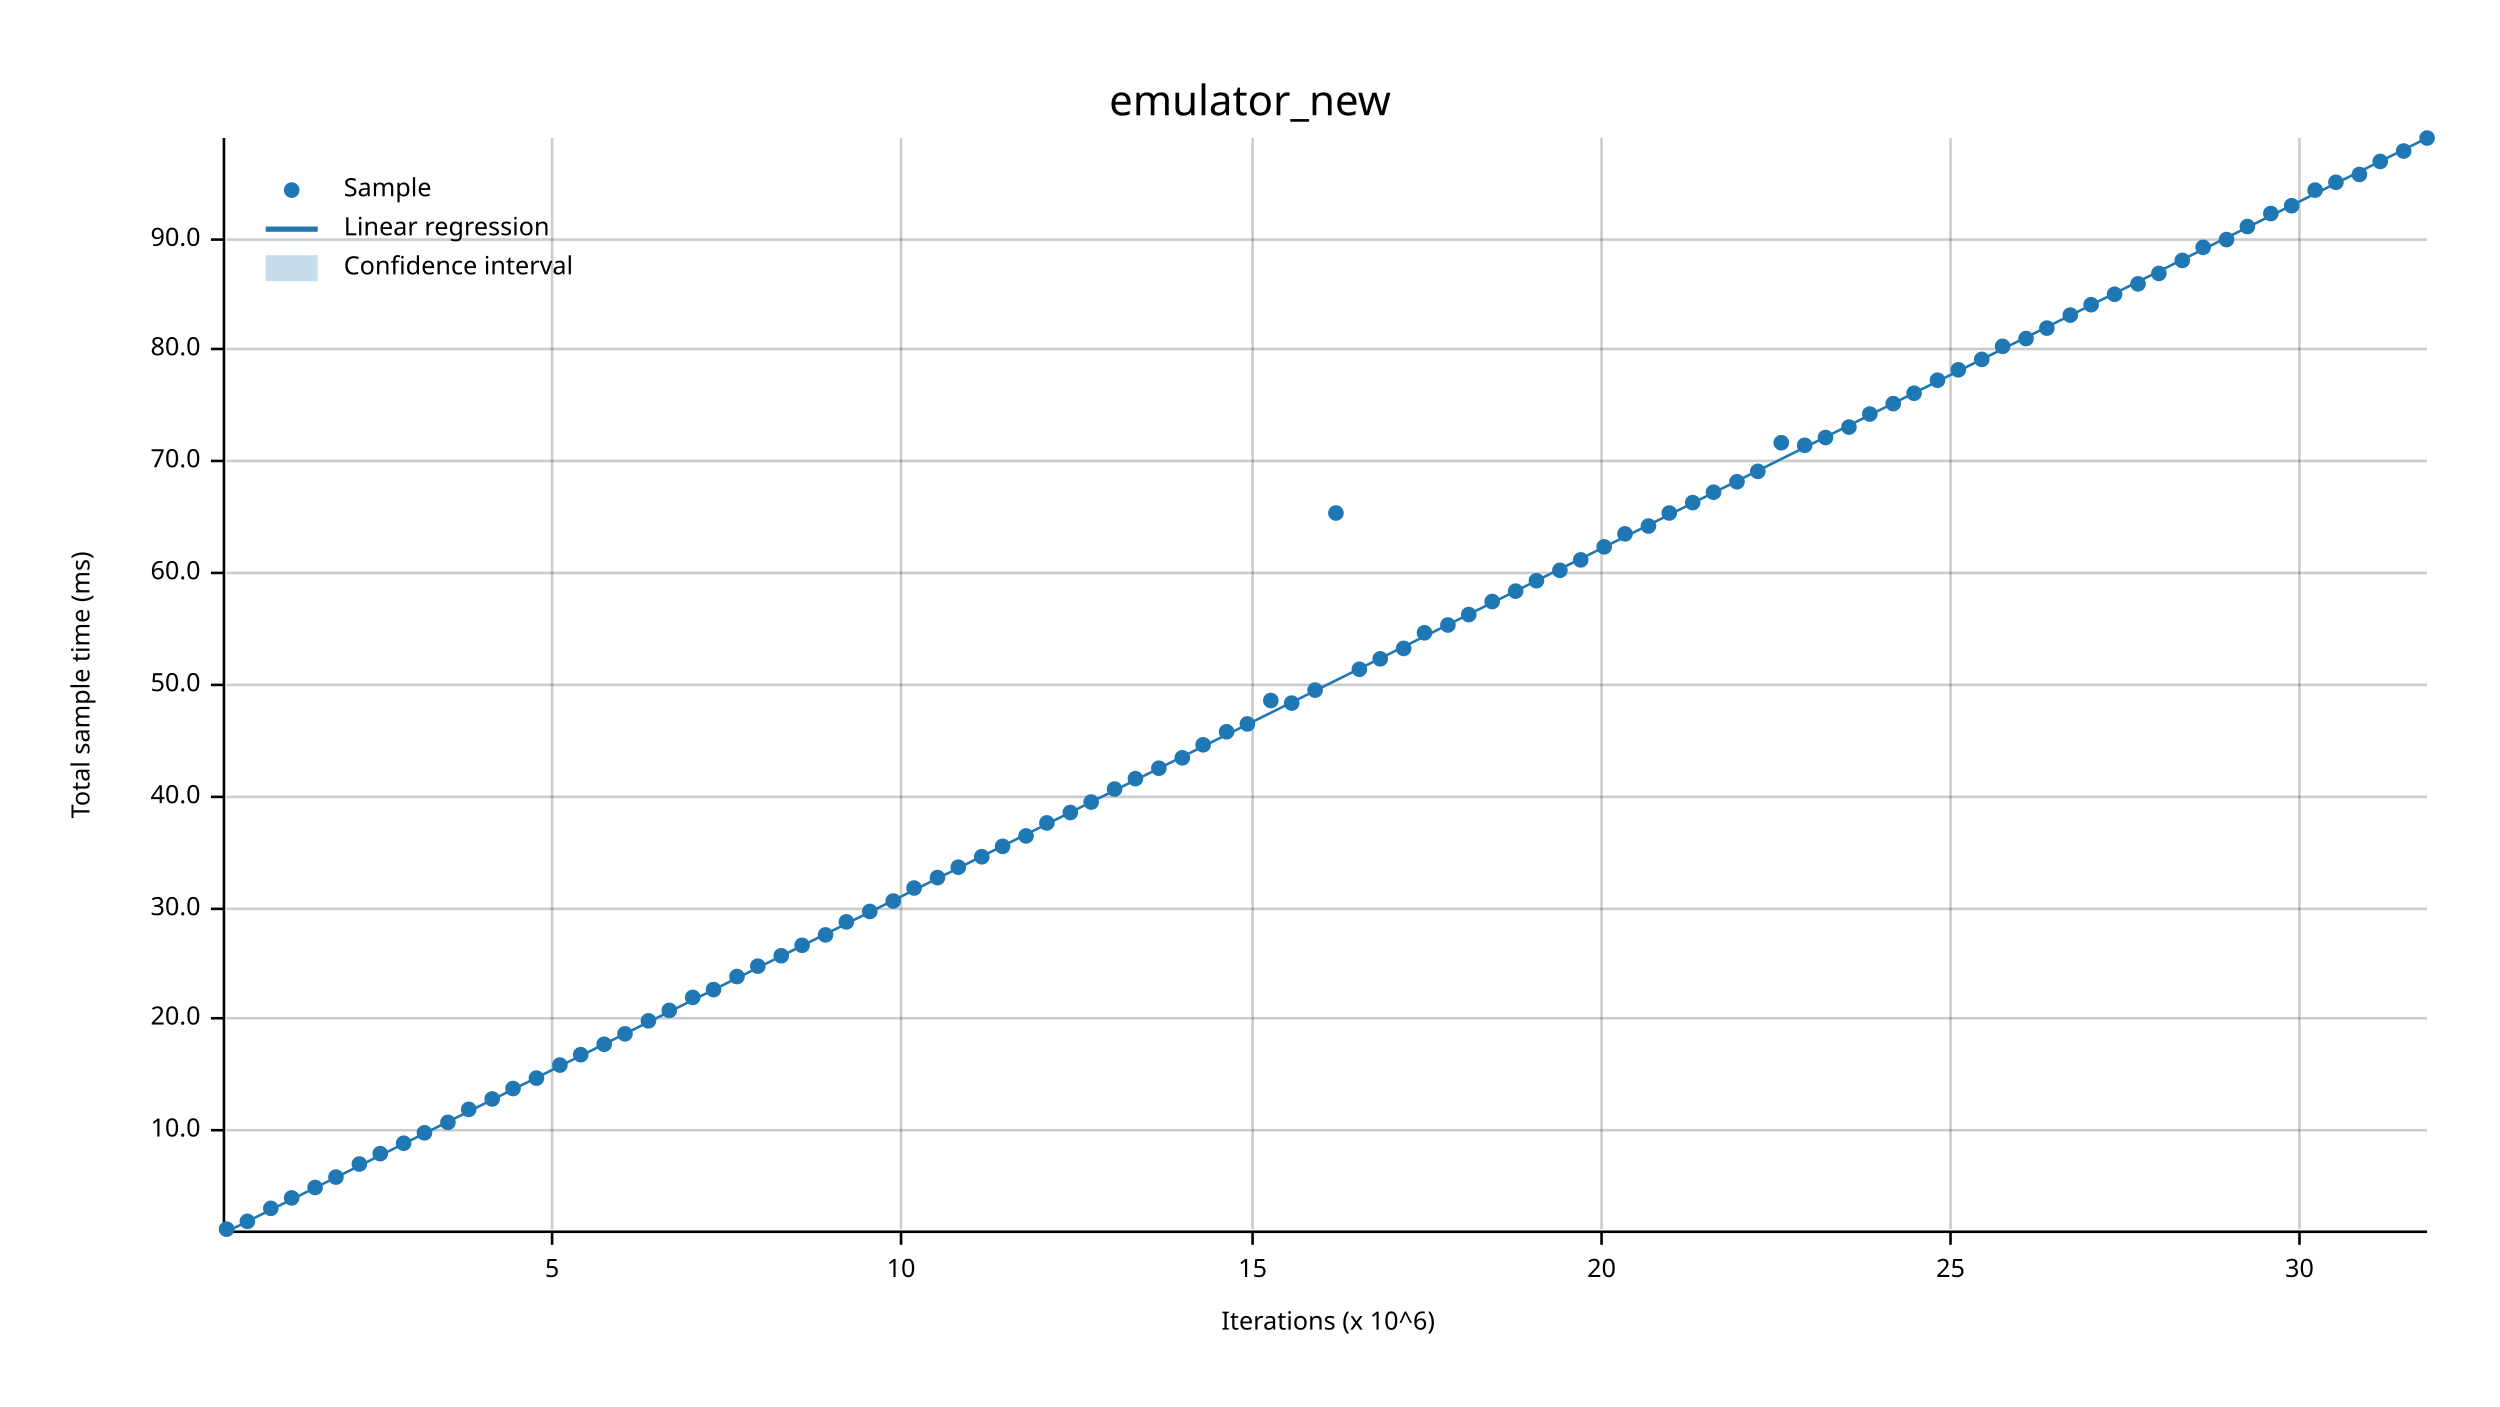
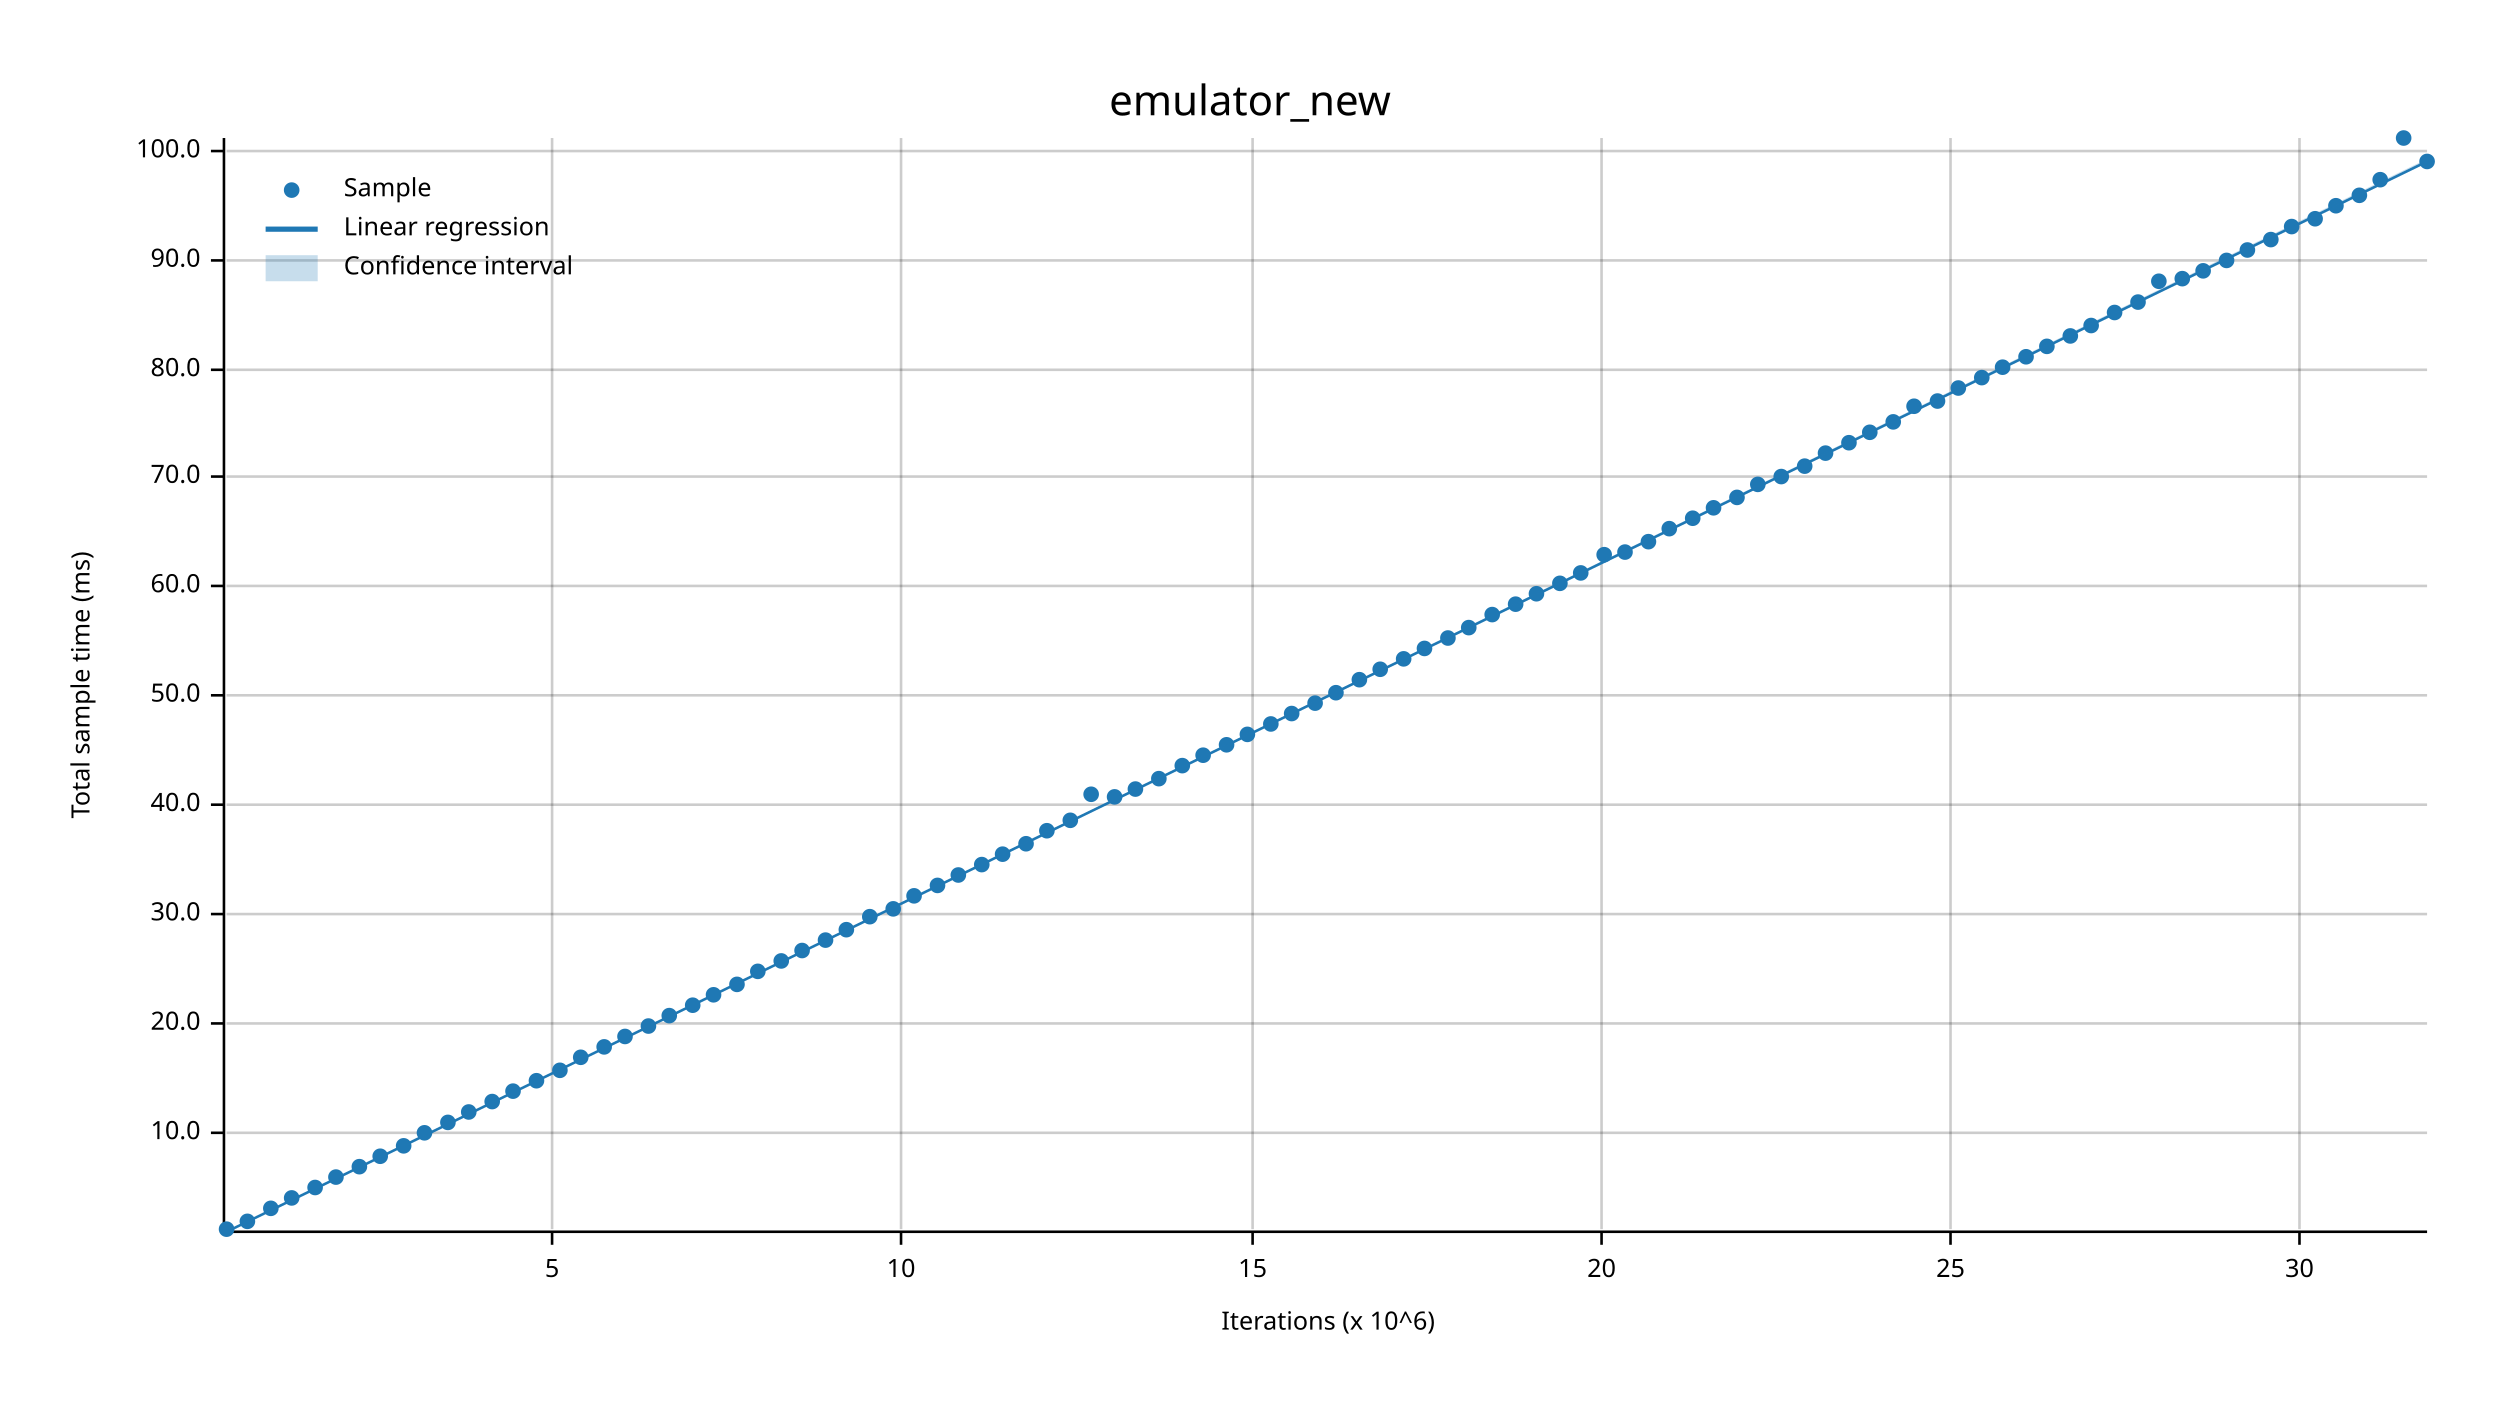
<svg xmlns="http://www.w3.org/2000/svg" width="960" height="540" viewBox="0 0 960 540">
  <text x="480" y="32" dy="0.76em" text-anchor="middle" font-family="sans-serif" font-size="16.129" opacity="1" fill="#000000">
emulator_new
</text>
  <text x="27" y="263" dy="0.76em" text-anchor="middle" font-family="sans-serif" font-size="9.677" opacity="1" fill="#000000" transform="rotate(270, 27, 263)">
Total sample time (ms)
</text>
  <text x="510" y="513" dy="-0.5ex" text-anchor="middle" font-family="sans-serif" font-size="9.677" opacity="1" fill="#000000">
Iterations (x 10^6)
</text>
  <line opacity="0.2" stroke="#000000" stroke-width="1" x1="212" y1="472" x2="212" y2="53" />
  <line opacity="0.2" stroke="#000000" stroke-width="1" x1="346" y1="472" x2="346" y2="53" />
  <line opacity="0.2" stroke="#000000" stroke-width="1" x1="481" y1="472" x2="481" y2="53" />
  <line opacity="0.2" stroke="#000000" stroke-width="1" x1="615" y1="472" x2="615" y2="53" />
  <line opacity="0.2" stroke="#000000" stroke-width="1" x1="749" y1="472" x2="749" y2="53" />
  <line opacity="0.2" stroke="#000000" stroke-width="1" x1="883" y1="472" x2="883" y2="53" />
-   <line opacity="0.2" stroke="#000000" stroke-width="1" x1="87" y1="434" x2="932" y2="434" />
-   <line opacity="0.2" stroke="#000000" stroke-width="1" x1="87" y1="391" x2="932" y2="391" />
-   <line opacity="0.2" stroke="#000000" stroke-width="1" x1="87" y1="349" x2="932" y2="349" />
-   <line opacity="0.2" stroke="#000000" stroke-width="1" x1="87" y1="306" x2="932" y2="306" />
-   <line opacity="0.2" stroke="#000000" stroke-width="1" x1="87" y1="263" x2="932" y2="263" />
-   <line opacity="0.2" stroke="#000000" stroke-width="1" x1="87" y1="220" x2="932" y2="220" />
-   <line opacity="0.2" stroke="#000000" stroke-width="1" x1="87" y1="177" x2="932" y2="177" />
-   <line opacity="0.2" stroke="#000000" stroke-width="1" x1="87" y1="134" x2="932" y2="134" />
-   <line opacity="0.2" stroke="#000000" stroke-width="1" x1="87" y1="92" x2="932" y2="92" />
+   <line opacity="0.2" stroke="#000000" stroke-width="1" x1="87" y1="435" x2="932" y2="435" />
+   <line opacity="0.2" stroke="#000000" stroke-width="1" x1="87" y1="393" x2="932" y2="393" />
+   <line opacity="0.2" stroke="#000000" stroke-width="1" x1="87" y1="351" x2="932" y2="351" />
+   <line opacity="0.2" stroke="#000000" stroke-width="1" x1="87" y1="309" x2="932" y2="309" />
+   <line opacity="0.2" stroke="#000000" stroke-width="1" x1="87" y1="267" x2="932" y2="267" />
+   <line opacity="0.2" stroke="#000000" stroke-width="1" x1="87" y1="225" x2="932" y2="225" />
+   <line opacity="0.2" stroke="#000000" stroke-width="1" x1="87" y1="183" x2="932" y2="183" />
+   <line opacity="0.2" stroke="#000000" stroke-width="1" x1="87" y1="142" x2="932" y2="142" />
+   <line opacity="0.2" stroke="#000000" stroke-width="1" x1="87" y1="100" x2="932" y2="100" />
+   <line opacity="0.2" stroke="#000000" stroke-width="1" x1="87" y1="58" x2="932" y2="58" />
  <polyline fill="none" opacity="1" stroke="#000000" stroke-width="1" points="86,53 86,472 " />
-   <text x="77" y="434" dy="0.5ex" text-anchor="end" font-family="sans-serif" font-size="9.677" opacity="1" fill="#000000">
+   <text x="77" y="435" dy="0.5ex" text-anchor="end" font-family="sans-serif" font-size="9.677" opacity="1" fill="#000000">
10.0
</text>
-   <polyline fill="none" opacity="1" stroke="#000000" stroke-width="1" points="81,434 86,434 " />
-   <text x="77" y="391" dy="0.5ex" text-anchor="end" font-family="sans-serif" font-size="9.677" opacity="1" fill="#000000">
+   <polyline fill="none" opacity="1" stroke="#000000" stroke-width="1" points="81,435 86,435 " />
+   <text x="77" y="393" dy="0.5ex" text-anchor="end" font-family="sans-serif" font-size="9.677" opacity="1" fill="#000000">
20.0
</text>
-   <polyline fill="none" opacity="1" stroke="#000000" stroke-width="1" points="81,391 86,391 " />
-   <text x="77" y="349" dy="0.5ex" text-anchor="end" font-family="sans-serif" font-size="9.677" opacity="1" fill="#000000">
+   <polyline fill="none" opacity="1" stroke="#000000" stroke-width="1" points="81,393 86,393 " />
+   <text x="77" y="351" dy="0.5ex" text-anchor="end" font-family="sans-serif" font-size="9.677" opacity="1" fill="#000000">
30.0
</text>
-   <polyline fill="none" opacity="1" stroke="#000000" stroke-width="1" points="81,349 86,349 " />
-   <text x="77" y="306" dy="0.5ex" text-anchor="end" font-family="sans-serif" font-size="9.677" opacity="1" fill="#000000">
+   <polyline fill="none" opacity="1" stroke="#000000" stroke-width="1" points="81,351 86,351 " />
+   <text x="77" y="309" dy="0.5ex" text-anchor="end" font-family="sans-serif" font-size="9.677" opacity="1" fill="#000000">
40.0
</text>
-   <polyline fill="none" opacity="1" stroke="#000000" stroke-width="1" points="81,306 86,306 " />
-   <text x="77" y="263" dy="0.5ex" text-anchor="end" font-family="sans-serif" font-size="9.677" opacity="1" fill="#000000">
+   <polyline fill="none" opacity="1" stroke="#000000" stroke-width="1" points="81,309 86,309 " />
+   <text x="77" y="267" dy="0.5ex" text-anchor="end" font-family="sans-serif" font-size="9.677" opacity="1" fill="#000000">
50.0
</text>
-   <polyline fill="none" opacity="1" stroke="#000000" stroke-width="1" points="81,263 86,263 " />
-   <text x="77" y="220" dy="0.5ex" text-anchor="end" font-family="sans-serif" font-size="9.677" opacity="1" fill="#000000">
+   <polyline fill="none" opacity="1" stroke="#000000" stroke-width="1" points="81,267 86,267 " />
+   <text x="77" y="225" dy="0.5ex" text-anchor="end" font-family="sans-serif" font-size="9.677" opacity="1" fill="#000000">
60.0
</text>
-   <polyline fill="none" opacity="1" stroke="#000000" stroke-width="1" points="81,220 86,220 " />
-   <text x="77" y="177" dy="0.5ex" text-anchor="end" font-family="sans-serif" font-size="9.677" opacity="1" fill="#000000">
+   <polyline fill="none" opacity="1" stroke="#000000" stroke-width="1" points="81,225 86,225 " />
+   <text x="77" y="183" dy="0.5ex" text-anchor="end" font-family="sans-serif" font-size="9.677" opacity="1" fill="#000000">
70.0
</text>
-   <polyline fill="none" opacity="1" stroke="#000000" stroke-width="1" points="81,177 86,177 " />
-   <text x="77" y="134" dy="0.5ex" text-anchor="end" font-family="sans-serif" font-size="9.677" opacity="1" fill="#000000">
+   <polyline fill="none" opacity="1" stroke="#000000" stroke-width="1" points="81,183 86,183 " />
+   <text x="77" y="142" dy="0.5ex" text-anchor="end" font-family="sans-serif" font-size="9.677" opacity="1" fill="#000000">
80.0
</text>
-   <polyline fill="none" opacity="1" stroke="#000000" stroke-width="1" points="81,134 86,134 " />
-   <text x="77" y="92" dy="0.5ex" text-anchor="end" font-family="sans-serif" font-size="9.677" opacity="1" fill="#000000">
+   <polyline fill="none" opacity="1" stroke="#000000" stroke-width="1" points="81,142 86,142 " />
+   <text x="77" y="100" dy="0.5ex" text-anchor="end" font-family="sans-serif" font-size="9.677" opacity="1" fill="#000000">
90.0
</text>
-   <polyline fill="none" opacity="1" stroke="#000000" stroke-width="1" points="81,92 86,92 " />
+   <polyline fill="none" opacity="1" stroke="#000000" stroke-width="1" points="81,100 86,100 " />
+   <text x="77" y="58" dy="0.5ex" text-anchor="end" font-family="sans-serif" font-size="9.677" opacity="1" fill="#000000">
+ 100.0
+ </text>
+   <polyline fill="none" opacity="1" stroke="#000000" stroke-width="1" points="81,58 86,58 " />
  <polyline fill="none" opacity="1" stroke="#000000" stroke-width="1" points="87,473 932,473 " />
  <text x="212" y="483" dy="0.76em" text-anchor="middle" font-family="sans-serif" font-size="9.677" opacity="1" fill="#000000">
5
</text>
  <polyline fill="none" opacity="1" stroke="#000000" stroke-width="1" points="212,473 212,478 " />
  <text x="346" y="483" dy="0.76em" text-anchor="middle" font-family="sans-serif" font-size="9.677" opacity="1" fill="#000000">
10
</text>
  <polyline fill="none" opacity="1" stroke="#000000" stroke-width="1" points="346,473 346,478 " />
  <text x="481" y="483" dy="0.76em" text-anchor="middle" font-family="sans-serif" font-size="9.677" opacity="1" fill="#000000">
15
</text>
  <polyline fill="none" opacity="1" stroke="#000000" stroke-width="1" points="481,473 481,478 " />
  <text x="615" y="483" dy="0.76em" text-anchor="middle" font-family="sans-serif" font-size="9.677" opacity="1" fill="#000000">
20
</text>
  <polyline fill="none" opacity="1" stroke="#000000" stroke-width="1" points="615,473 615,478 " />
  <text x="749" y="483" dy="0.76em" text-anchor="middle" font-family="sans-serif" font-size="9.677" opacity="1" fill="#000000">
25
</text>
  <polyline fill="none" opacity="1" stroke="#000000" stroke-width="1" points="749,473 749,478 " />
  <text x="883" y="483" dy="0.76em" text-anchor="middle" font-family="sans-serif" font-size="9.677" opacity="1" fill="#000000">
30
</text>
  <polyline fill="none" opacity="1" stroke="#000000" stroke-width="1" points="883,473 883,478 " />
  <circle cx="87" cy="472" r="3" opacity="1" fill="#1F78B4" stroke="none" stroke-width="1" />
  <circle cx="95" cy="469" r="3" opacity="1" fill="#1F78B4" stroke="none" stroke-width="1" />
  <circle cx="104" cy="464" r="3" opacity="1" fill="#1F78B4" stroke="none" stroke-width="1" />
  <circle cx="112" cy="460" r="3" opacity="1" fill="#1F78B4" stroke="none" stroke-width="1" />
  <circle cx="121" cy="456" r="3" opacity="1" fill="#1F78B4" stroke="none" stroke-width="1" />
  <circle cx="129" cy="452" r="3" opacity="1" fill="#1F78B4" stroke="none" stroke-width="1" />
-   <circle cx="138" cy="447" r="3" opacity="1" fill="#1F78B4" stroke="none" stroke-width="1" />
-   <circle cx="146" cy="443" r="3" opacity="1" fill="#1F78B4" stroke="none" stroke-width="1" />
-   <circle cx="155" cy="439" r="3" opacity="1" fill="#1F78B4" stroke="none" stroke-width="1" />
+   <circle cx="138" cy="448" r="3" opacity="1" fill="#1F78B4" stroke="none" stroke-width="1" />
+   <circle cx="146" cy="444" r="3" opacity="1" fill="#1F78B4" stroke="none" stroke-width="1" />
+   <circle cx="155" cy="440" r="3" opacity="1" fill="#1F78B4" stroke="none" stroke-width="1" />
  <circle cx="163" cy="435" r="3" opacity="1" fill="#1F78B4" stroke="none" stroke-width="1" />
  <circle cx="172" cy="431" r="3" opacity="1" fill="#1F78B4" stroke="none" stroke-width="1" />
-   <circle cx="180" cy="426" r="3" opacity="1" fill="#1F78B4" stroke="none" stroke-width="1" />
-   <circle cx="189" cy="422" r="3" opacity="1" fill="#1F78B4" stroke="none" stroke-width="1" />
-   <circle cx="197" cy="418" r="3" opacity="1" fill="#1F78B4" stroke="none" stroke-width="1" />
-   <circle cx="206" cy="414" r="3" opacity="1" fill="#1F78B4" stroke="none" stroke-width="1" />
-   <circle cx="215" cy="409" r="3" opacity="1" fill="#1F78B4" stroke="none" stroke-width="1" />
-   <circle cx="223" cy="405" r="3" opacity="1" fill="#1F78B4" stroke="none" stroke-width="1" />
-   <circle cx="232" cy="401" r="3" opacity="1" fill="#1F78B4" stroke="none" stroke-width="1" />
-   <circle cx="240" cy="397" r="3" opacity="1" fill="#1F78B4" stroke="none" stroke-width="1" />
-   <circle cx="249" cy="392" r="3" opacity="1" fill="#1F78B4" stroke="none" stroke-width="1" />
-   <circle cx="257" cy="388" r="3" opacity="1" fill="#1F78B4" stroke="none" stroke-width="1" />
-   <circle cx="266" cy="383" r="3" opacity="1" fill="#1F78B4" stroke="none" stroke-width="1" />
-   <circle cx="274" cy="380" r="3" opacity="1" fill="#1F78B4" stroke="none" stroke-width="1" />
-   <circle cx="283" cy="375" r="3" opacity="1" fill="#1F78B4" stroke="none" stroke-width="1" />
-   <circle cx="291" cy="371" r="3" opacity="1" fill="#1F78B4" stroke="none" stroke-width="1" />
-   <circle cx="300" cy="367" r="3" opacity="1" fill="#1F78B4" stroke="none" stroke-width="1" />
-   <circle cx="308" cy="363" r="3" opacity="1" fill="#1F78B4" stroke="none" stroke-width="1" />
-   <circle cx="317" cy="359" r="3" opacity="1" fill="#1F78B4" stroke="none" stroke-width="1" />
-   <circle cx="325" cy="354" r="3" opacity="1" fill="#1F78B4" stroke="none" stroke-width="1" />
-   <circle cx="334" cy="350" r="3" opacity="1" fill="#1F78B4" stroke="none" stroke-width="1" />
-   <circle cx="343" cy="346" r="3" opacity="1" fill="#1F78B4" stroke="none" stroke-width="1" />
-   <circle cx="351" cy="341" r="3" opacity="1" fill="#1F78B4" stroke="none" stroke-width="1" />
-   <circle cx="360" cy="337" r="3" opacity="1" fill="#1F78B4" stroke="none" stroke-width="1" />
-   <circle cx="368" cy="333" r="3" opacity="1" fill="#1F78B4" stroke="none" stroke-width="1" />
-   <circle cx="377" cy="329" r="3" opacity="1" fill="#1F78B4" stroke="none" stroke-width="1" />
-   <circle cx="385" cy="325" r="3" opacity="1" fill="#1F78B4" stroke="none" stroke-width="1" />
-   <circle cx="394" cy="321" r="3" opacity="1" fill="#1F78B4" stroke="none" stroke-width="1" />
-   <circle cx="402" cy="316" r="3" opacity="1" fill="#1F78B4" stroke="none" stroke-width="1" />
-   <circle cx="411" cy="312" r="3" opacity="1" fill="#1F78B4" stroke="none" stroke-width="1" />
-   <circle cx="419" cy="308" r="3" opacity="1" fill="#1F78B4" stroke="none" stroke-width="1" />
-   <circle cx="428" cy="303" r="3" opacity="1" fill="#1F78B4" stroke="none" stroke-width="1" />
-   <circle cx="436" cy="299" r="3" opacity="1" fill="#1F78B4" stroke="none" stroke-width="1" />
-   <circle cx="445" cy="295" r="3" opacity="1" fill="#1F78B4" stroke="none" stroke-width="1" />
-   <circle cx="454" cy="291" r="3" opacity="1" fill="#1F78B4" stroke="none" stroke-width="1" />
-   <circle cx="462" cy="286" r="3" opacity="1" fill="#1F78B4" stroke="none" stroke-width="1" />
-   <circle cx="471" cy="281" r="3" opacity="1" fill="#1F78B4" stroke="none" stroke-width="1" />
-   <circle cx="479" cy="278" r="3" opacity="1" fill="#1F78B4" stroke="none" stroke-width="1" />
-   <circle cx="488" cy="269" r="3" opacity="1" fill="#1F78B4" stroke="none" stroke-width="1" />
-   <circle cx="496" cy="270" r="3" opacity="1" fill="#1F78B4" stroke="none" stroke-width="1" />
-   <circle cx="505" cy="265" r="3" opacity="1" fill="#1F78B4" stroke="none" stroke-width="1" />
-   <circle cx="513" cy="197" r="3" opacity="1" fill="#1F78B4" stroke="none" stroke-width="1" />
-   <circle cx="522" cy="257" r="3" opacity="1" fill="#1F78B4" stroke="none" stroke-width="1" />
-   <circle cx="530" cy="253" r="3" opacity="1" fill="#1F78B4" stroke="none" stroke-width="1" />
-   <circle cx="539" cy="249" r="3" opacity="1" fill="#1F78B4" stroke="none" stroke-width="1" />
-   <circle cx="547" cy="243" r="3" opacity="1" fill="#1F78B4" stroke="none" stroke-width="1" />
-   <circle cx="556" cy="240" r="3" opacity="1" fill="#1F78B4" stroke="none" stroke-width="1" />
-   <circle cx="564" cy="236" r="3" opacity="1" fill="#1F78B4" stroke="none" stroke-width="1" />
-   <circle cx="573" cy="231" r="3" opacity="1" fill="#1F78B4" stroke="none" stroke-width="1" />
-   <circle cx="582" cy="227" r="3" opacity="1" fill="#1F78B4" stroke="none" stroke-width="1" />
-   <circle cx="590" cy="223" r="3" opacity="1" fill="#1F78B4" stroke="none" stroke-width="1" />
-   <circle cx="599" cy="219" r="3" opacity="1" fill="#1F78B4" stroke="none" stroke-width="1" />
-   <circle cx="607" cy="215" r="3" opacity="1" fill="#1F78B4" stroke="none" stroke-width="1" />
-   <circle cx="616" cy="210" r="3" opacity="1" fill="#1F78B4" stroke="none" stroke-width="1" />
-   <circle cx="624" cy="205" r="3" opacity="1" fill="#1F78B4" stroke="none" stroke-width="1" />
-   <circle cx="633" cy="202" r="3" opacity="1" fill="#1F78B4" stroke="none" stroke-width="1" />
-   <circle cx="641" cy="197" r="3" opacity="1" fill="#1F78B4" stroke="none" stroke-width="1" />
-   <circle cx="650" cy="193" r="3" opacity="1" fill="#1F78B4" stroke="none" stroke-width="1" />
-   <circle cx="658" cy="189" r="3" opacity="1" fill="#1F78B4" stroke="none" stroke-width="1" />
-   <circle cx="667" cy="185" r="3" opacity="1" fill="#1F78B4" stroke="none" stroke-width="1" />
-   <circle cx="675" cy="181" r="3" opacity="1" fill="#1F78B4" stroke="none" stroke-width="1" />
-   <circle cx="684" cy="170" r="3" opacity="1" fill="#1F78B4" stroke="none" stroke-width="1" />
-   <circle cx="693" cy="171" r="3" opacity="1" fill="#1F78B4" stroke="none" stroke-width="1" />
-   <circle cx="701" cy="168" r="3" opacity="1" fill="#1F78B4" stroke="none" stroke-width="1" />
-   <circle cx="710" cy="164" r="3" opacity="1" fill="#1F78B4" stroke="none" stroke-width="1" />
-   <circle cx="718" cy="159" r="3" opacity="1" fill="#1F78B4" stroke="none" stroke-width="1" />
-   <circle cx="727" cy="155" r="3" opacity="1" fill="#1F78B4" stroke="none" stroke-width="1" />
-   <circle cx="735" cy="151" r="3" opacity="1" fill="#1F78B4" stroke="none" stroke-width="1" />
-   <circle cx="744" cy="146" r="3" opacity="1" fill="#1F78B4" stroke="none" stroke-width="1" />
-   <circle cx="752" cy="142" r="3" opacity="1" fill="#1F78B4" stroke="none" stroke-width="1" />
-   <circle cx="761" cy="138" r="3" opacity="1" fill="#1F78B4" stroke="none" stroke-width="1" />
-   <circle cx="769" cy="133" r="3" opacity="1" fill="#1F78B4" stroke="none" stroke-width="1" />
-   <circle cx="778" cy="130" r="3" opacity="1" fill="#1F78B4" stroke="none" stroke-width="1" />
-   <circle cx="786" cy="126" r="3" opacity="1" fill="#1F78B4" stroke="none" stroke-width="1" />
-   <circle cx="795" cy="121" r="3" opacity="1" fill="#1F78B4" stroke="none" stroke-width="1" />
-   <circle cx="803" cy="117" r="3" opacity="1" fill="#1F78B4" stroke="none" stroke-width="1" />
-   <circle cx="812" cy="113" r="3" opacity="1" fill="#1F78B4" stroke="none" stroke-width="1" />
-   <circle cx="821" cy="109" r="3" opacity="1" fill="#1F78B4" stroke="none" stroke-width="1" />
-   <circle cx="829" cy="105" r="3" opacity="1" fill="#1F78B4" stroke="none" stroke-width="1" />
-   <circle cx="838" cy="100" r="3" opacity="1" fill="#1F78B4" stroke="none" stroke-width="1" />
-   <circle cx="846" cy="95" r="3" opacity="1" fill="#1F78B4" stroke="none" stroke-width="1" />
-   <circle cx="855" cy="92" r="3" opacity="1" fill="#1F78B4" stroke="none" stroke-width="1" />
-   <circle cx="863" cy="87" r="3" opacity="1" fill="#1F78B4" stroke="none" stroke-width="1" />
-   <circle cx="872" cy="82" r="3" opacity="1" fill="#1F78B4" stroke="none" stroke-width="1" />
-   <circle cx="880" cy="79" r="3" opacity="1" fill="#1F78B4" stroke="none" stroke-width="1" />
-   <circle cx="889" cy="73" r="3" opacity="1" fill="#1F78B4" stroke="none" stroke-width="1" />
-   <circle cx="897" cy="70" r="3" opacity="1" fill="#1F78B4" stroke="none" stroke-width="1" />
-   <circle cx="906" cy="67" r="3" opacity="1" fill="#1F78B4" stroke="none" stroke-width="1" />
-   <circle cx="914" cy="62" r="3" opacity="1" fill="#1F78B4" stroke="none" stroke-width="1" />
-   <circle cx="923" cy="58" r="3" opacity="1" fill="#1F78B4" stroke="none" stroke-width="1" />
-   <circle cx="932" cy="53" r="3" opacity="1" fill="#1F78B4" stroke="none" stroke-width="1" />
-   <polyline fill="none" opacity="1" stroke="#1F78B4" stroke-width="1" points="87,473 932,53 " />
-   <polygon opacity="0.25" fill="#1F78B4" points="87,473 932,53 932,53 " />
+   <circle cx="180" cy="427" r="3" opacity="1" fill="#1F78B4" stroke="none" stroke-width="1" />
+   <circle cx="189" cy="423" r="3" opacity="1" fill="#1F78B4" stroke="none" stroke-width="1" />
+   <circle cx="197" cy="419" r="3" opacity="1" fill="#1F78B4" stroke="none" stroke-width="1" />
+   <circle cx="206" cy="415" r="3" opacity="1" fill="#1F78B4" stroke="none" stroke-width="1" />
+   <circle cx="215" cy="411" r="3" opacity="1" fill="#1F78B4" stroke="none" stroke-width="1" />
+   <circle cx="223" cy="406" r="3" opacity="1" fill="#1F78B4" stroke="none" stroke-width="1" />
+   <circle cx="232" cy="402" r="3" opacity="1" fill="#1F78B4" stroke="none" stroke-width="1" />
+   <circle cx="240" cy="398" r="3" opacity="1" fill="#1F78B4" stroke="none" stroke-width="1" />
+   <circle cx="249" cy="394" r="3" opacity="1" fill="#1F78B4" stroke="none" stroke-width="1" />
+   <circle cx="257" cy="390" r="3" opacity="1" fill="#1F78B4" stroke="none" stroke-width="1" />
+   <circle cx="266" cy="386" r="3" opacity="1" fill="#1F78B4" stroke="none" stroke-width="1" />
+   <circle cx="274" cy="382" r="3" opacity="1" fill="#1F78B4" stroke="none" stroke-width="1" />
+   <circle cx="283" cy="378" r="3" opacity="1" fill="#1F78B4" stroke="none" stroke-width="1" />
+   <circle cx="291" cy="373" r="3" opacity="1" fill="#1F78B4" stroke="none" stroke-width="1" />
+   <circle cx="300" cy="369" r="3" opacity="1" fill="#1F78B4" stroke="none" stroke-width="1" />
+   <circle cx="308" cy="365" r="3" opacity="1" fill="#1F78B4" stroke="none" stroke-width="1" />
+   <circle cx="317" cy="361" r="3" opacity="1" fill="#1F78B4" stroke="none" stroke-width="1" />
+   <circle cx="325" cy="357" r="3" opacity="1" fill="#1F78B4" stroke="none" stroke-width="1" />
+   <circle cx="334" cy="352" r="3" opacity="1" fill="#1F78B4" stroke="none" stroke-width="1" />
+   <circle cx="343" cy="349" r="3" opacity="1" fill="#1F78B4" stroke="none" stroke-width="1" />
+   <circle cx="351" cy="344" r="3" opacity="1" fill="#1F78B4" stroke="none" stroke-width="1" />
+   <circle cx="360" cy="340" r="3" opacity="1" fill="#1F78B4" stroke="none" stroke-width="1" />
+   <circle cx="368" cy="336" r="3" opacity="1" fill="#1F78B4" stroke="none" stroke-width="1" />
+   <circle cx="377" cy="332" r="3" opacity="1" fill="#1F78B4" stroke="none" stroke-width="1" />
+   <circle cx="385" cy="328" r="3" opacity="1" fill="#1F78B4" stroke="none" stroke-width="1" />
+   <circle cx="394" cy="324" r="3" opacity="1" fill="#1F78B4" stroke="none" stroke-width="1" />
+   <circle cx="402" cy="319" r="3" opacity="1" fill="#1F78B4" stroke="none" stroke-width="1" />
+   <circle cx="411" cy="315" r="3" opacity="1" fill="#1F78B4" stroke="none" stroke-width="1" />
+   <circle cx="419" cy="305" r="3" opacity="1" fill="#1F78B4" stroke="none" stroke-width="1" />
+   <circle cx="428" cy="306" r="3" opacity="1" fill="#1F78B4" stroke="none" stroke-width="1" />
+   <circle cx="436" cy="303" r="3" opacity="1" fill="#1F78B4" stroke="none" stroke-width="1" />
+   <circle cx="445" cy="299" r="3" opacity="1" fill="#1F78B4" stroke="none" stroke-width="1" />
+   <circle cx="454" cy="294" r="3" opacity="1" fill="#1F78B4" stroke="none" stroke-width="1" />
+   <circle cx="462" cy="290" r="3" opacity="1" fill="#1F78B4" stroke="none" stroke-width="1" />
+   <circle cx="471" cy="286" r="3" opacity="1" fill="#1F78B4" stroke="none" stroke-width="1" />
+   <circle cx="479" cy="282" r="3" opacity="1" fill="#1F78B4" stroke="none" stroke-width="1" />
+   <circle cx="488" cy="278" r="3" opacity="1" fill="#1F78B4" stroke="none" stroke-width="1" />
+   <circle cx="496" cy="274" r="3" opacity="1" fill="#1F78B4" stroke="none" stroke-width="1" />
+   <circle cx="505" cy="270" r="3" opacity="1" fill="#1F78B4" stroke="none" stroke-width="1" />
+   <circle cx="513" cy="266" r="3" opacity="1" fill="#1F78B4" stroke="none" stroke-width="1" />
+   <circle cx="522" cy="261" r="3" opacity="1" fill="#1F78B4" stroke="none" stroke-width="1" />
+   <circle cx="530" cy="257" r="3" opacity="1" fill="#1F78B4" stroke="none" stroke-width="1" />
+   <circle cx="539" cy="253" r="3" opacity="1" fill="#1F78B4" stroke="none" stroke-width="1" />
+   <circle cx="547" cy="249" r="3" opacity="1" fill="#1F78B4" stroke="none" stroke-width="1" />
+   <circle cx="556" cy="245" r="3" opacity="1" fill="#1F78B4" stroke="none" stroke-width="1" />
+   <circle cx="564" cy="241" r="3" opacity="1" fill="#1F78B4" stroke="none" stroke-width="1" />
+   <circle cx="573" cy="236" r="3" opacity="1" fill="#1F78B4" stroke="none" stroke-width="1" />
+   <circle cx="582" cy="232" r="3" opacity="1" fill="#1F78B4" stroke="none" stroke-width="1" />
+   <circle cx="590" cy="228" r="3" opacity="1" fill="#1F78B4" stroke="none" stroke-width="1" />
+   <circle cx="599" cy="224" r="3" opacity="1" fill="#1F78B4" stroke="none" stroke-width="1" />
+   <circle cx="607" cy="220" r="3" opacity="1" fill="#1F78B4" stroke="none" stroke-width="1" />
+   <circle cx="616" cy="213" r="3" opacity="1" fill="#1F78B4" stroke="none" stroke-width="1" />
+   <circle cx="624" cy="212" r="3" opacity="1" fill="#1F78B4" stroke="none" stroke-width="1" />
+   <circle cx="633" cy="208" r="3" opacity="1" fill="#1F78B4" stroke="none" stroke-width="1" />
+   <circle cx="641" cy="203" r="3" opacity="1" fill="#1F78B4" stroke="none" stroke-width="1" />
+   <circle cx="650" cy="199" r="3" opacity="1" fill="#1F78B4" stroke="none" stroke-width="1" />
+   <circle cx="658" cy="195" r="3" opacity="1" fill="#1F78B4" stroke="none" stroke-width="1" />
+   <circle cx="667" cy="191" r="3" opacity="1" fill="#1F78B4" stroke="none" stroke-width="1" />
+   <circle cx="675" cy="186" r="3" opacity="1" fill="#1F78B4" stroke="none" stroke-width="1" />
+   <circle cx="684" cy="183" r="3" opacity="1" fill="#1F78B4" stroke="none" stroke-width="1" />
+   <circle cx="693" cy="179" r="3" opacity="1" fill="#1F78B4" stroke="none" stroke-width="1" />
+   <circle cx="701" cy="174" r="3" opacity="1" fill="#1F78B4" stroke="none" stroke-width="1" />
+   <circle cx="710" cy="170" r="3" opacity="1" fill="#1F78B4" stroke="none" stroke-width="1" />
+   <circle cx="718" cy="166" r="3" opacity="1" fill="#1F78B4" stroke="none" stroke-width="1" />
+   <circle cx="727" cy="162" r="3" opacity="1" fill="#1F78B4" stroke="none" stroke-width="1" />
+   <circle cx="735" cy="156" r="3" opacity="1" fill="#1F78B4" stroke="none" stroke-width="1" />
+   <circle cx="744" cy="154" r="3" opacity="1" fill="#1F78B4" stroke="none" stroke-width="1" />
+   <circle cx="752" cy="149" r="3" opacity="1" fill="#1F78B4" stroke="none" stroke-width="1" />
+   <circle cx="761" cy="145" r="3" opacity="1" fill="#1F78B4" stroke="none" stroke-width="1" />
+   <circle cx="769" cy="141" r="3" opacity="1" fill="#1F78B4" stroke="none" stroke-width="1" />
+   <circle cx="778" cy="137" r="3" opacity="1" fill="#1F78B4" stroke="none" stroke-width="1" />
+   <circle cx="786" cy="133" r="3" opacity="1" fill="#1F78B4" stroke="none" stroke-width="1" />
+   <circle cx="795" cy="129" r="3" opacity="1" fill="#1F78B4" stroke="none" stroke-width="1" />
+   <circle cx="803" cy="125" r="3" opacity="1" fill="#1F78B4" stroke="none" stroke-width="1" />
+   <circle cx="812" cy="120" r="3" opacity="1" fill="#1F78B4" stroke="none" stroke-width="1" />
+   <circle cx="821" cy="116" r="3" opacity="1" fill="#1F78B4" stroke="none" stroke-width="1" />
+   <circle cx="829" cy="108" r="3" opacity="1" fill="#1F78B4" stroke="none" stroke-width="1" />
+   <circle cx="838" cy="107" r="3" opacity="1" fill="#1F78B4" stroke="none" stroke-width="1" />
+   <circle cx="846" cy="104" r="3" opacity="1" fill="#1F78B4" stroke="none" stroke-width="1" />
+   <circle cx="855" cy="100" r="3" opacity="1" fill="#1F78B4" stroke="none" stroke-width="1" />
+   <circle cx="863" cy="96" r="3" opacity="1" fill="#1F78B4" stroke="none" stroke-width="1" />
+   <circle cx="872" cy="92" r="3" opacity="1" fill="#1F78B4" stroke="none" stroke-width="1" />
+   <circle cx="880" cy="87" r="3" opacity="1" fill="#1F78B4" stroke="none" stroke-width="1" />
+   <circle cx="889" cy="84" r="3" opacity="1" fill="#1F78B4" stroke="none" stroke-width="1" />
+   <circle cx="897" cy="79" r="3" opacity="1" fill="#1F78B4" stroke="none" stroke-width="1" />
+   <circle cx="906" cy="75" r="3" opacity="1" fill="#1F78B4" stroke="none" stroke-width="1" />
+   <circle cx="914" cy="69" r="3" opacity="1" fill="#1F78B4" stroke="none" stroke-width="1" />
+   <circle cx="923" cy="53" r="3" opacity="1" fill="#1F78B4" stroke="none" stroke-width="1" />
+   <circle cx="932" cy="62" r="3" opacity="1" fill="#1F78B4" stroke="none" stroke-width="1" />
+   <polyline fill="none" opacity="1" stroke="#1F78B4" stroke-width="1" points="87,473 932,62 " />
+   <polygon opacity="0.25" fill="#1F78B4" points="87,473 932,62 932,61 " />
  <text x="132" y="68" dy="0.76em" text-anchor="start" font-family="sans-serif" font-size="9.677" opacity="1" fill="#000000">
Sample
</text>
  <text x="132" y="83" dy="0.76em" text-anchor="start" font-family="sans-serif" font-size="9.677" opacity="1" fill="#000000">
Linear regression
</text>
  <text x="132" y="98" dy="0.76em" text-anchor="start" font-family="sans-serif" font-size="9.677" opacity="1" fill="#000000">
Confidence interval
</text>
  <circle cx="112" cy="73" r="3" opacity="1" fill="#1F78B4" stroke="none" stroke-width="1" />
  <polyline fill="none" opacity="1" stroke="#1F78B4" stroke-width="2" points="102,88 122,88 " />
  <rect x="102" y="98" width="20" height="10" opacity="0.25" fill="#1F78B4" stroke="none" />
</svg>
